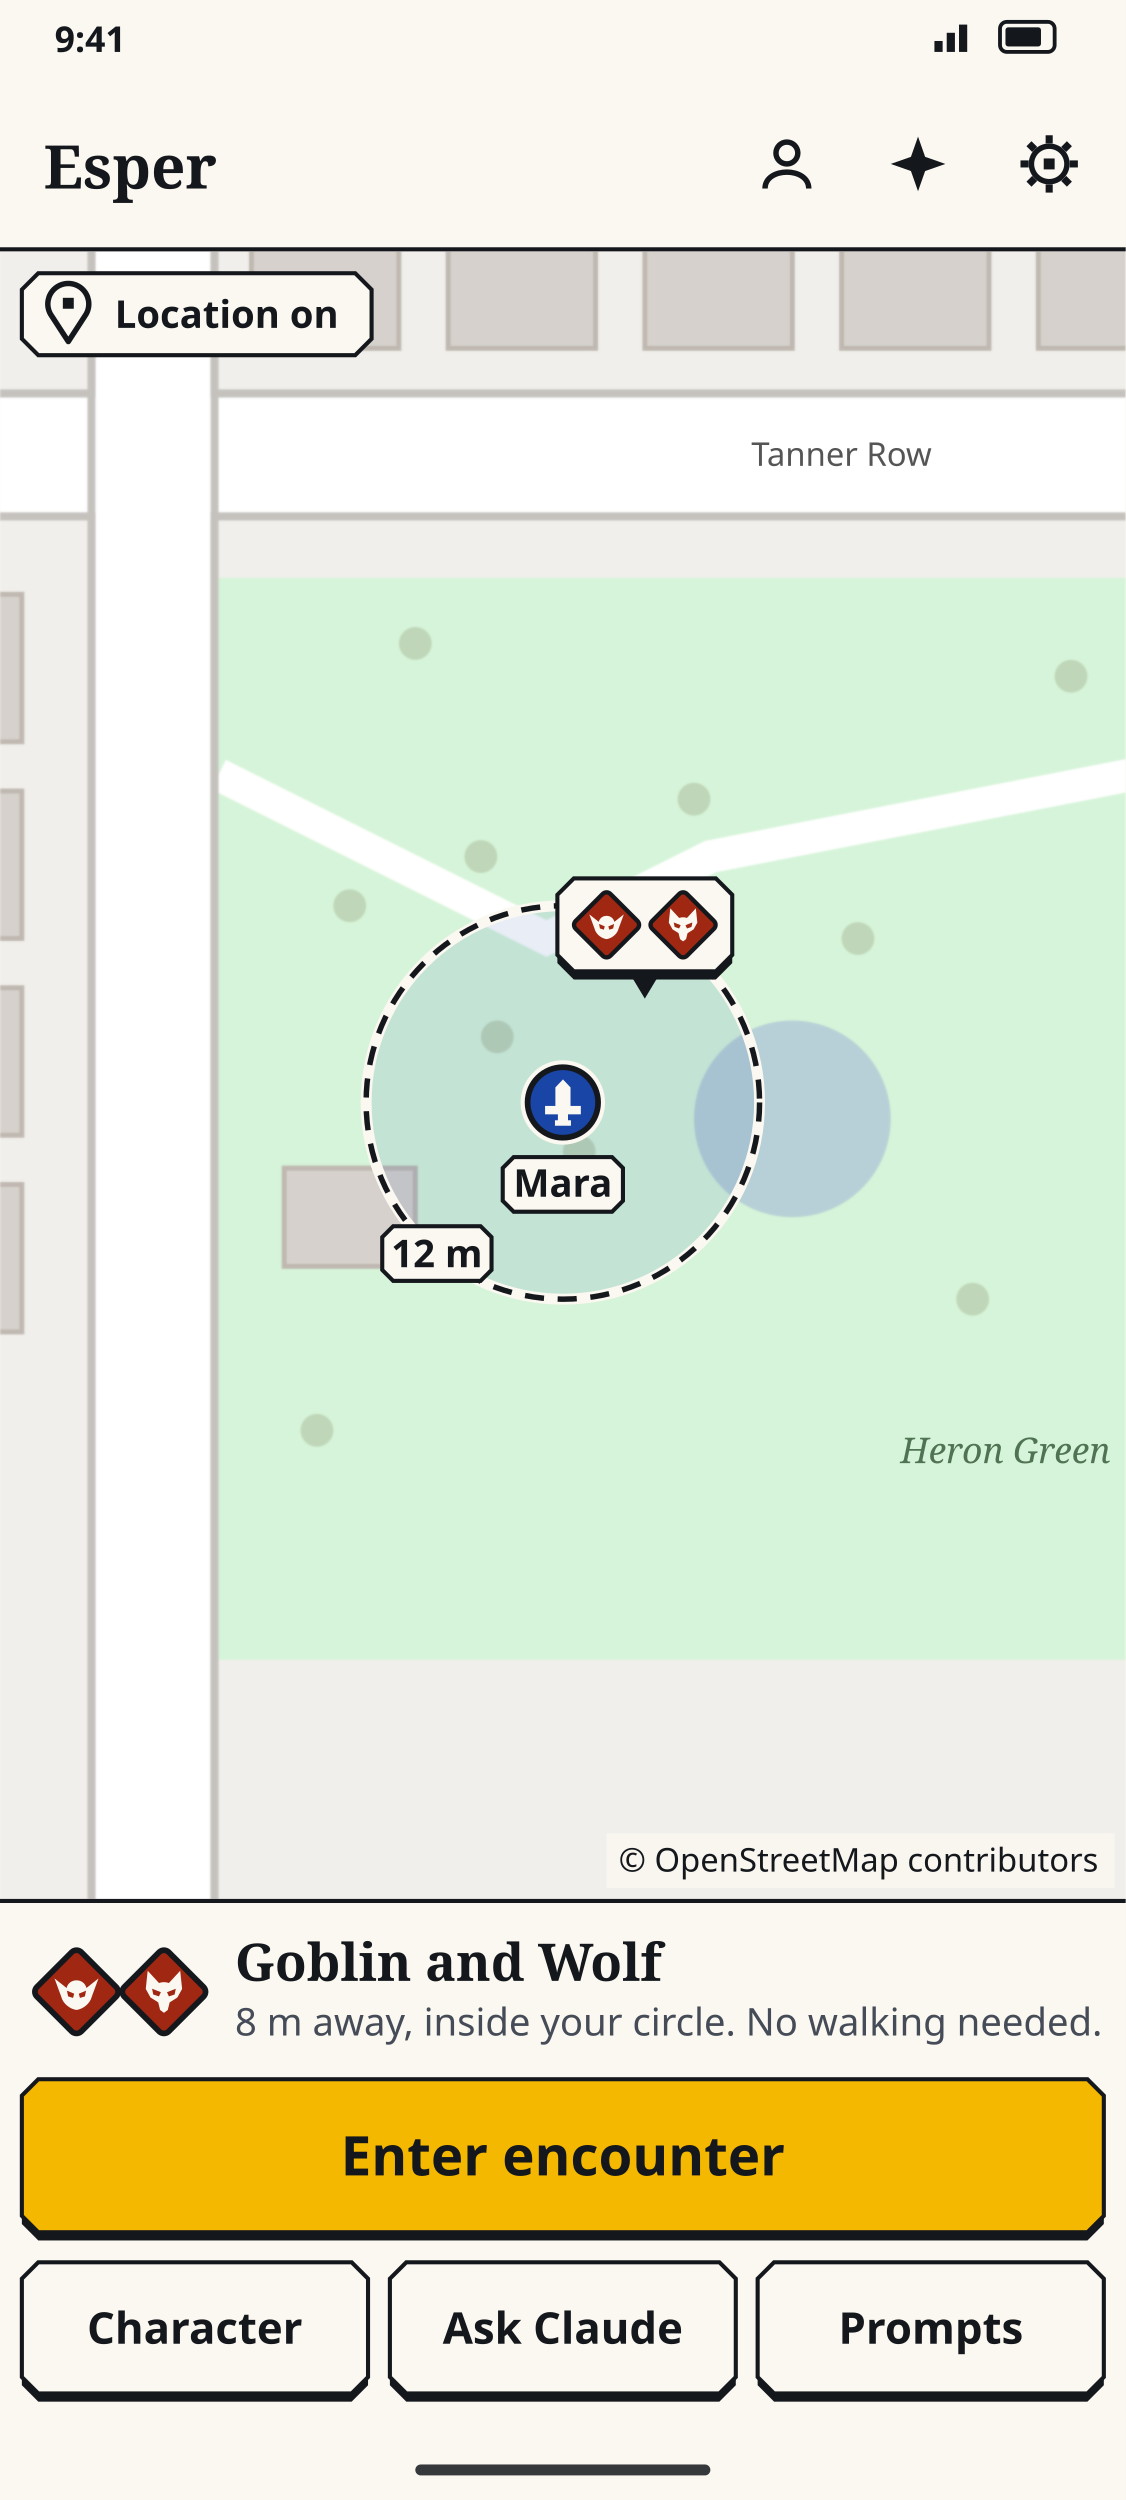
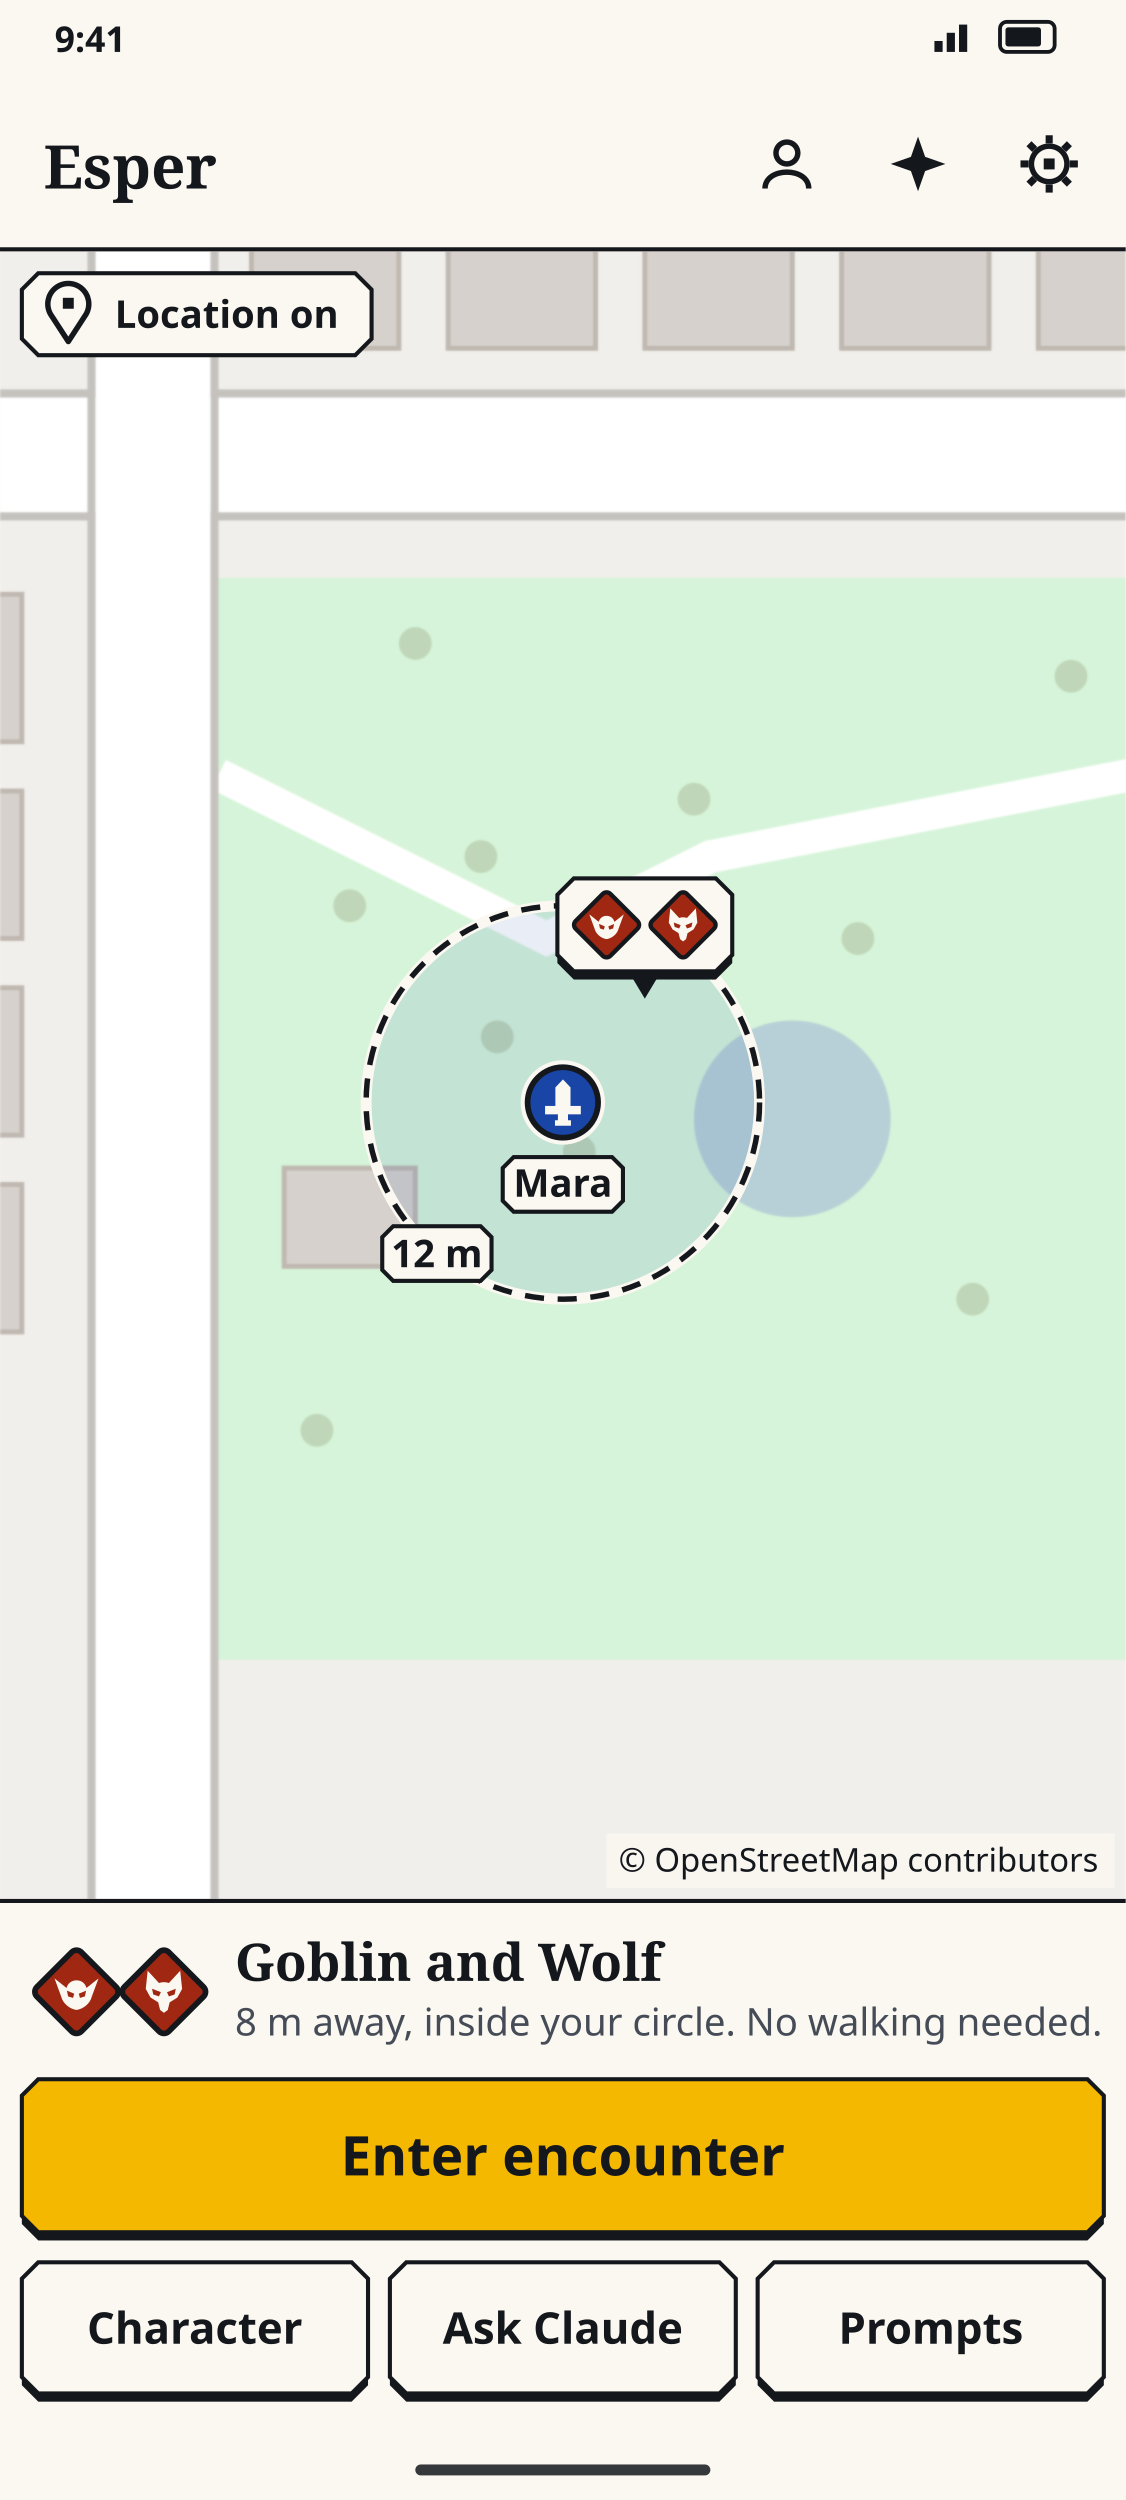
<svg xmlns="http://www.w3.org/2000/svg" width="412" height="915" viewBox="0 0 412 915">
  <style>.s{font-family:serif;font-weight:700}.b{font-family:sans-serif}.m{font-family:sans-serif;font-weight:500}.h{font-family:sans-serif;font-weight:700;font-stretch:condensed;font-variant-numeric:tabular-nums}.i{font-family:serif;font-style:italic}</style>
  <defs>
    <filter id="mf" x="-5%" y="-5%" width="110%" height="110%">
      <feGaussianBlur stdDeviation="0.5" />
    </filter>
  </defs>
  <rect width="412" height="915" fill="#FBF8F1" />
  <rect x="0" y="0" width="412" height="28" fill="#FBF8F1" />
  <text x="20" y="19" class="h" font-size="13" fill="#14171C">9:41</text>
  <rect x="366" y="8" width="20" height="11" rx="2.5" fill="none" stroke="#14171C" stroke-width="1.4" />
  <rect x="368" y="10" width="13" height="7" rx="1" fill="#14171C" />
  <path d="M342 19h3v-4h-3zM346.5 19h3v-7h-3zM351 19h3v-10h-3z" fill="#14171C" />
  <clipPath id="mc">
    <rect x="0" y="92" width="412" height="603" />
  </clipPath>
  <g clip-path="url(#mc)">
    <rect x="0" y="92" width="412" height="603" fill="#FBF8F1" />
    <g filter="url(#mf)">
      <g transform="translate(206 403.5) scale(6 -6) translate(5 6)">
        <rect x="-200" y="-200" width="400" height="400" fill="#F1EFEB" />
        <rect x="-26" y="-40" width="66" height="66" fill="#D6F4D9" />
        <circle cx="9" cy="-7" r="6" fill="#B7D0D7" />
        <path d="M-26 14 L-6 4 L4 9 L40 16" fill="none" stroke="#FFFFFF" stroke-width="2" />
        <rect x="-22" y="-16" width="8" height="6" fill="#D6D1CC" stroke="#BFB7B0" stroke-width=".3" />
        <rect x="-200" y="29.5" width="400" height="8" fill="#C5C2BE" />
        <rect x="-200" y="30" width="400" height="7" fill="#FFFFFF" />
        <rect x="-34" y="-200" width="8" height="400" fill="#C5C2BE" />
        <rect x="-33.5" y="-200" width="7" height="400" fill="#FFFFFF" />
        <rect x="-33.5" y="30" width="7" height="7" fill="#FFFFFF" />
        <rect x="-24" y="40" width="9" height="8" fill="#D6D1CC" stroke="#BFB7B0" stroke-width=".3" />
        <rect x="-12" y="40" width="9" height="8" fill="#D6D1CC" stroke="#BFB7B0" stroke-width=".3" />
        <rect x="0" y="40" width="9" height="8" fill="#D6D1CC" stroke="#BFB7B0" stroke-width=".3" />
        <rect x="12" y="40" width="9" height="8" fill="#D6D1CC" stroke="#BFB7B0" stroke-width=".3" />
        <rect x="24" y="40" width="9" height="8" fill="#D6D1CC" stroke="#BFB7B0" stroke-width=".3" />
        <rect x="36" y="40" width="9" height="8" fill="#D6D1CC" stroke="#BFB7B0" stroke-width=".3" />
        <rect x="-46" y="-20" width="8" height="9" fill="#D6D1CC" stroke="#BFB7B0" stroke-width=".3" />
        <rect x="-46" y="-8" width="8" height="9" fill="#D6D1CC" stroke="#BFB7B0" stroke-width=".3" />
        <rect x="-46" y="4" width="8" height="9" fill="#D6D1CC" stroke="#BFB7B0" stroke-width=".3" />
        <rect x="-46" y="16" width="8" height="9" fill="#D6D1CC" stroke="#BFB7B0" stroke-width=".3" />
        <circle cx="-4" cy="-9" r="1" fill="#BFD6B8" />
        <circle cx="3" cy="12.5" r="1" fill="#BFD6B8" />
        <circle cx="-10" cy="9" r="1" fill="#BFD6B8" />
        <circle cx="13" cy="4" r="1" fill="#BFD6B8" />
        <circle cx="-9" cy="-2" r="1" fill="#BFD6B8" />
        <circle cx="-18" cy="6" r="1" fill="#BFD6B8" />
        <circle cx="20" cy="-18" r="1" fill="#BFD6B8" />
        <circle cx="-20" cy="-26" r="1" fill="#BFD6B8" />
        <circle cx="26" cy="20" r="1" fill="#BFD6B8" />
        <circle cx="-14" cy="22" r="1" fill="#BFD6B8" />
      </g>
    </g>
-     <text x="308" y="170.5" class="b" font-size="12" fill="#555555" text-anchor="middle" stroke="#FFFFFF" stroke-width="3" stroke-linejoin="round" paint-order="stroke">Tanner Row</text>
-     <text x="368" y="535.5" class="i" font-size="13" fill="#507354" text-anchor="middle" stroke="#D6F4D9" stroke-width="3" stroke-linejoin="round" paint-order="stroke">Heron Green</text>
    <circle cx="206" cy="403.5" r="72" fill="#1946A6" fill-opacity=".1" />
    <circle cx="206" cy="403.5" r="72" fill="none" stroke="#FBF8F1" stroke-width="4" />
    <circle cx="206" cy="403.5" r="72" fill="none" stroke="#14171C" stroke-width="2" stroke-dasharray="7 5" />
    <path d="M143.9 448.8H175.9L179.9 452.8V464.8L175.9 468.8H143.9L139.9 464.8V452.8Z" fill="#FBF8F1" stroke="#14171C" stroke-width="1.5" />
    <text x="159.9" y="463.8" class="h" font-size="14" fill="#14171C" text-anchor="middle">12 m</text>
    <path d="M230 355.5L236 365.5L242 355.5Z" fill="#14171C" />
    <path d="M210 324.5H262L268 330.5V352.5L262 358.5H210L204 352.5V330.5Z" fill="#14171C" />
    <path d="M210 321.5H262L268 327.5V349.5L262 355.5H210L204 349.5V327.5Z" fill="#FBF8F1" stroke="#14171C" stroke-width="1.5" />
    <rect x="213" y="329.5" width="18" height="18" rx="2" transform="rotate(45 222 338.5)" fill="#A02812" stroke="#14171C" stroke-width="1.6" />
    <path d="M12 6 C14.6 6 16.6 7.6 17.2 10 L23.5 5 L20 14.5 C19.2 18 15.6 21 12 21.5 C8.4 21 4.8 18 4 14.5 L0.5 5 L6.8 10 C7.4 7.6 9.4 6 12 6 Z M7 11.4 L10.8 13 L10.2 15.2 L7.6 14.4 Z M17 11.4 L16.4 14.4 L13.8 15.2 L13.2 13 Z" transform="translate(215.4 331.9) scale(0.55)" fill="#FBF8F1" fill-rule="evenodd" />
    <rect x="241" y="329.5" width="18" height="18" rx="2" transform="rotate(45 250 338.5)" fill="#A02812" stroke="#14171C" stroke-width="1.6" />
    <path d="M3.5 1 L9.4 7.4 C11.2 6.8 12.8 6.8 14.6 7.4 L20.5 1 L21.5 10.5 L19 15 L15 17.5 L14 21.5 L12 23 L10 21.5 L9 17.5 L5 15 L2.5 10.5 Z M5.8 10.4 L10.4 12.2 L9.4 14.4 L6.4 13.4 Z M18.2 10.4 L17.6 13.4 L14.6 14.4 L13.6 12.2 Z" transform="translate(243.4 331.9) scale(0.55)" fill="#FBF8F1" fill-rule="evenodd" />
    <circle cx="206" cy="403.5" r="12.9" fill="none" stroke="#FBF8F1" stroke-width="5.1" />
    <circle cx="206" cy="403.5" r="12.9" fill="#1946A6" stroke="#14171C" stroke-width="2.1" />
    <path d="M12 1 L15.6 4.8 L15.6 13.6 L20.5 13.6 L20.5 17.6 L14.4 17.6 L14.4 20.4 L15.8 20.4 L15.8 23 L8.2 23 L8.2 20.4 L9.6 20.4 L9.6 17.6 L3.5 17.6 L3.5 13.6 L8.4 13.6 L8.4 4.8 Z" transform="translate(196.8 394.3) scale(0.77)" fill="#FBF8F1" fill-rule="evenodd" />
    <path d="M188 423.5H224L228 427.5V439.5L224 443.5H188L184 439.5V427.5Z" fill="#FBF8F1" stroke="#14171C" stroke-width="1.5" />
    <text x="206" y="438" class="h" font-size="14" fill="#14171C" text-anchor="middle">Mara</text>
  </g>
  <path d="M14 100H130L136 106V124L130 130H14L8 124V106Z" fill="#FBF8F1" stroke="#14171C" stroke-width="1.5" />
  <path d="M25 125L18.5 115A7.5 7.5 0 1 1 31.5 115Z" fill="none" stroke="#14171C" stroke-width="2" stroke-linejoin="round" />
  <rect x="23" y="109" width="4" height="4" fill="#14171C" />
  <text x="42" y="120" class="h" font-size="14" fill="#14171C">Location on</text>
  <rect x="222" y="671" width="186" height="20" fill="#FBF8F1" fill-opacity=".78" />
  <text x="402" y="685" class="b" font-size="12" fill="#14171C" text-anchor="end">© OpenStreetMap contributors</text>
  <rect x="0" y="28" width="412" height="64" fill="#FBF8F1" />
  <rect x="0" y="90.5" width="412" height="1.5" fill="#14171C" />
  <text x="16" y="69" class="s" font-size="22" fill="#14171C">Esper</text>
  <circle cx="288" cy="56" r="4" fill="none" stroke="#14171C" stroke-width="2" />
  <path d="M280 69C280 61 296 61 296 69" fill="none" stroke="#14171C" stroke-width="2" />
  <path d="M336 50L338.6 57.4L346 60L338.6 62.6L336 70L333.4 62.6L326 60L333.4 57.4Z" fill="#14171C" />
  <circle cx="384" cy="60" r="6.5" fill="none" stroke="#14171C" stroke-width="2" />
  <rect x="382" y="58" width="4" height="4" fill="#14171C" />
  <path d="M391.5 60L394.5 60M389.3 65.3L391.4 67.4M384 67.5L384 70.5M378.7 65.3L376.6 67.4M376.5 60L373.5 60M378.7 54.7L376.6 52.6M384 52.5L384 49.5M389.3 54.7L391.4 52.6" stroke="#14171C" stroke-width="2.6" />
  <rect x="0" y="695" width="412" height="220" fill="#FBF8F1" />
  <rect x="0" y="695" width="412" height="1.5" fill="#14171C" />
  <rect x="16.5" y="717.5" width="23" height="23" rx="2.5" transform="rotate(45 28 729)" fill="#A02812" stroke="#14171C" stroke-width="2.1" />
  <path d="M12 6 C14.6 6 16.6 7.6 17.2 10 L23.5 5 L20 14.5 C19.2 18 15.6 21 12 21.5 C8.4 21 4.8 18 4 14.5 L0.5 5 L6.8 10 C7.4 7.6 9.4 6 12 6 Z M7 11.4 L10.8 13 L10.2 15.2 L7.6 14.4 Z M17 11.4 L16.4 14.4 L13.8 15.2 L13.2 13 Z" transform="translate(19.6 720.6) scale(0.7)" fill="#FBF8F1" fill-rule="evenodd" />
  <rect x="48.5" y="717.5" width="23" height="23" rx="2.5" transform="rotate(45 60 729)" fill="#A02812" stroke="#14171C" stroke-width="2.1" />
  <path d="M3.5 1 L9.4 7.4 C11.2 6.8 12.8 6.8 14.6 7.4 L20.5 1 L21.5 10.5 L19 15 L15 17.5 L14 21.5 L12 23 L10 21.5 L9 17.5 L5 15 L2.5 10.5 Z M5.8 10.4 L10.4 12.2 L9.4 14.4 L6.4 13.4 Z M18.2 10.4 L17.6 13.4 L14.6 14.4 L13.6 12.2 Z" transform="translate(51.6 720.6) scale(0.7)" fill="#FBF8F1" fill-rule="evenodd" />
  <text x="86" y="725" class="s" font-size="19" fill="#14171C">Goblin and Wolf</text>
  <text x="86" y="745" class="b" font-size="14" fill="#454C57">8 m away, inside your circle. No walking needed.</text>
  <path d="M14 764H398L404 770V814L398 820H14L8 814V770Z" fill="#14171C" />
  <path d="M14 761H398L404 767V811L398 817H14L8 811V767Z" fill="#F5B800" stroke="#14171C" stroke-width="1.5" />
  <text x="206" y="796.2" class="h" font-size="20" fill="#14171C" text-anchor="middle">Enter encounter</text>
  <path d="M14 831H128.7L134.7 837V873L128.7 879H14L8 873V837Z" fill="#14171C" />
  <path d="M14 828H128.7L134.7 834V870L128.7 876H14L8 870V834Z" fill="#FBF8F1" stroke="#14171C" stroke-width="1.5" />
  <text x="71.3" y="857.8" class="h" font-size="16" fill="#14171C" text-anchor="middle">Character</text>
  <path d="M148.7 831H263.3L269.3 837V873L263.3 879H148.7L142.7 873V837Z" fill="#14171C" />
  <path d="M148.7 828H263.3L269.3 834V870L263.3 876H148.7L142.7 870V834Z" fill="#FBF8F1" stroke="#14171C" stroke-width="1.5" />
  <text x="206" y="857.8" class="h" font-size="16" fill="#14171C" text-anchor="middle">Ask Claude</text>
  <path d="M283.3 831H398L404 837V873L398 879H283.3L277.3 873V837Z" fill="#14171C" />
  <path d="M283.3 828H398L404 834V870L398 876H283.3L277.3 870V834Z" fill="#FBF8F1" stroke="#14171C" stroke-width="1.5" />
  <text x="340.7" y="857.8" class="h" font-size="16" fill="#14171C" text-anchor="middle">Prompts</text>
  <rect x="152" y="902" width="108" height="4" rx="2" fill="#14171C" opacity=".85" />
</svg>
